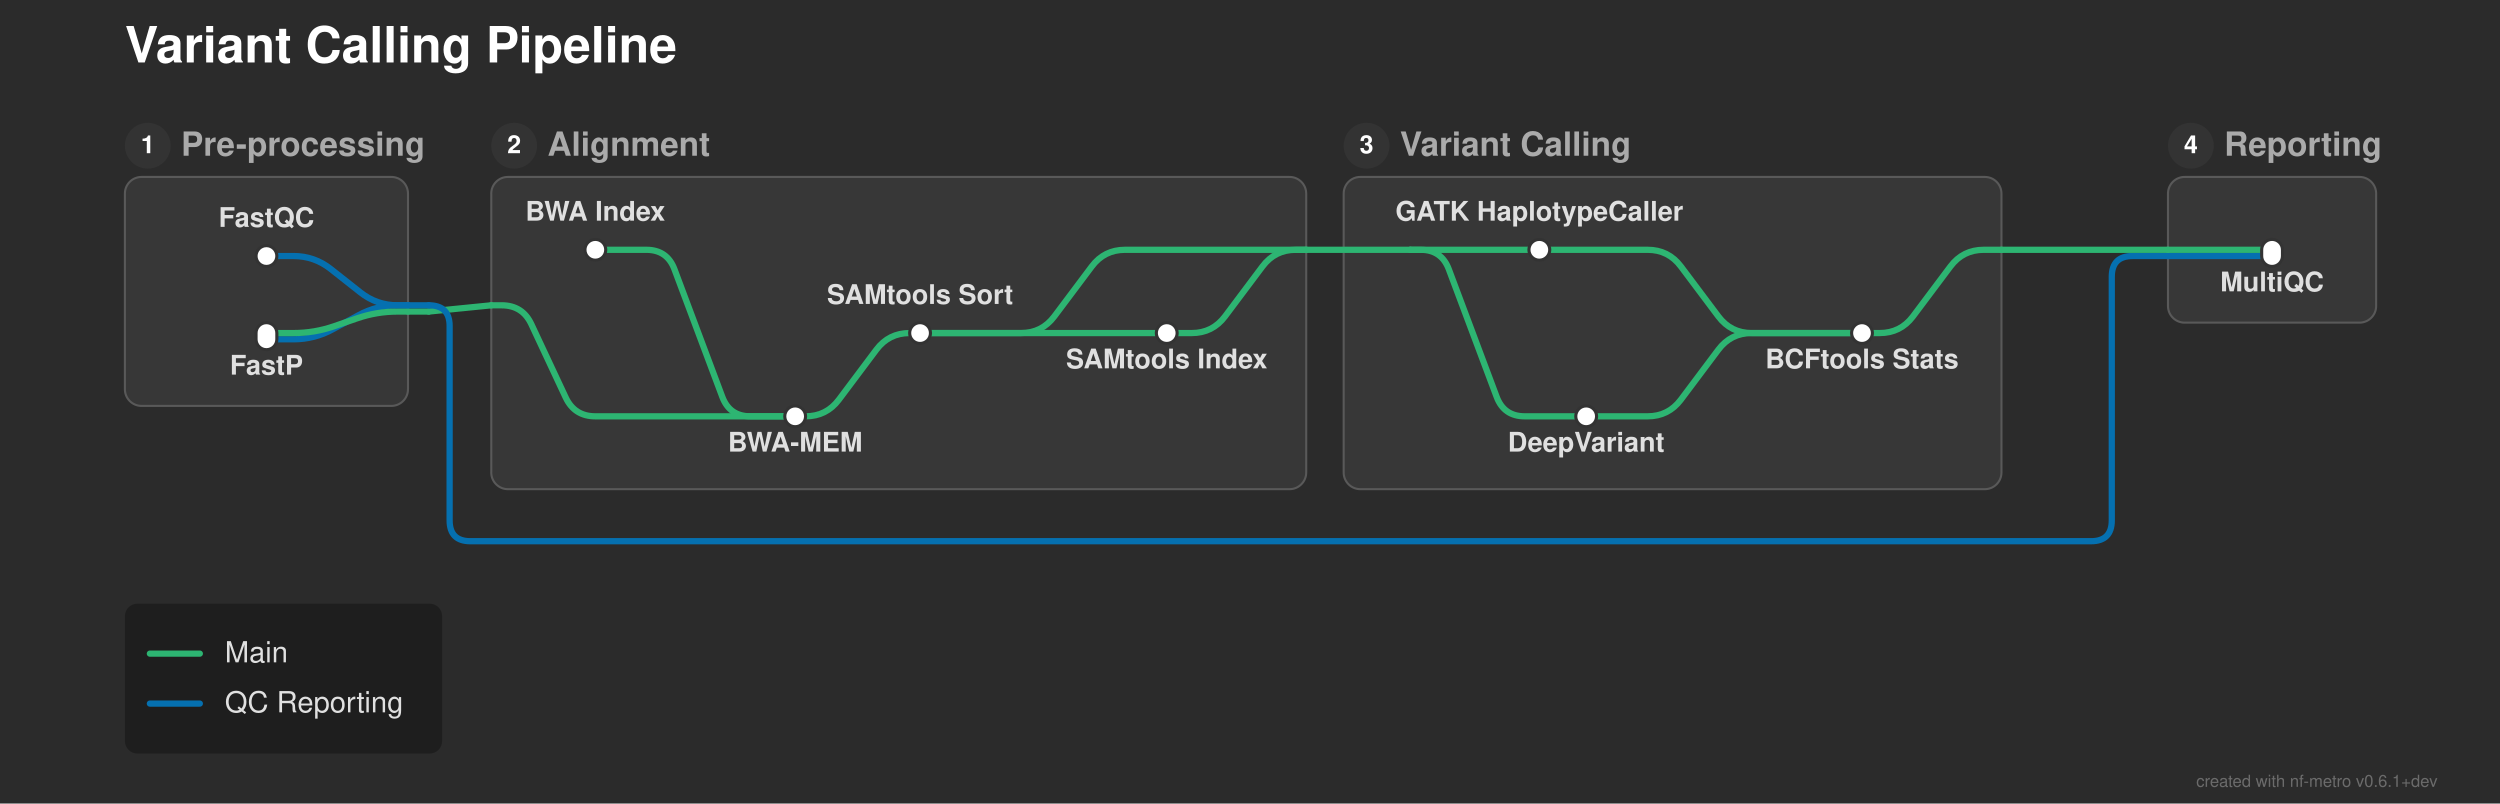
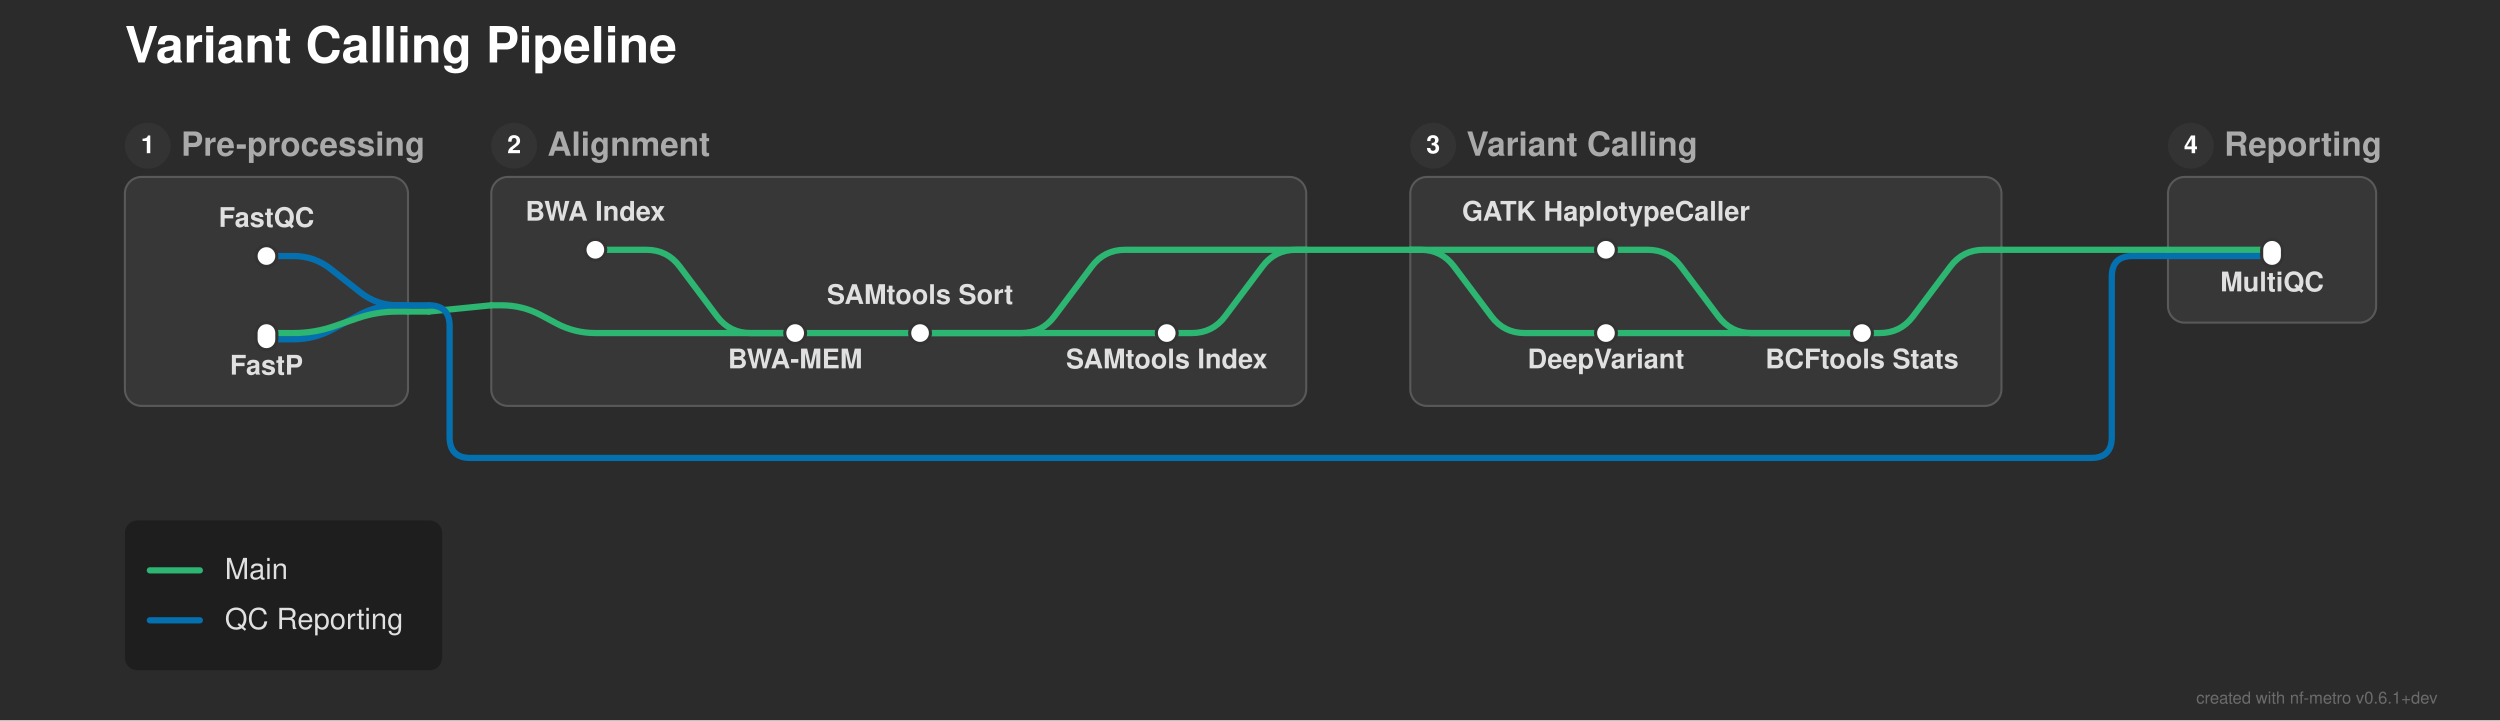
- <svg xmlns="http://www.w3.org/2000/svg" width="1201" height="386" viewBox="0 0 1201 386">
+ <svg xmlns="http://www.w3.org/2000/svg" width="1201" height="346" viewBox="0 0 1201 346">
  <defs>
</defs>
-   <rect x="0" y="0" width="1201" height="386" fill="#2b2b2b" />
+   <rect x="0" y="0" width="1201" height="346" fill="#2b2b2b" />
  <text x="60.0" y="30.0" font-size="24.0" fill="#ffffff" font-family="'Helvetica Neue', Helvetica, Arial, sans-serif" font-weight="bold" class="nf-metro-title">Variant Calling Pipeline</text>
  <rect x="60.0" y="85.0" width="136.0" height="110.0" rx="8" ry="8" fill="#373737" stroke="#595959" stroke-width="1.0" />
  <circle cx="71.0" cy="70.0" r="11" fill="#333333" class="nf-metro-section-num-circle" />
  <text x="71.0" y="70.0" font-size="12" fill="#ffffff" font-family="'Helvetica Neue', Helvetica, Arial, sans-serif" font-weight="bold" text-anchor="middle" dy="0.3em">1</text>
  <text x="87.0" y="70.0" font-size="16.0" fill="#aaaaaa" font-family="'Helvetica Neue', Helvetica, Arial, sans-serif" font-weight="bold" dy="0.3em" class="nf-metro-section-label">Pre-processing</text>
-   <rect x="236.0" y="85.0" width="391.5" height="150.0" rx="8" ry="8" fill="#373737" stroke="#595959" stroke-width="1.0" />
+   <rect x="236.0" y="85.0" width="391.5" height="110.0" rx="8" ry="8" fill="#373737" stroke="#595959" stroke-width="1.0" />
  <circle cx="247.0" cy="70.0" r="11" fill="#333333" class="nf-metro-section-num-circle" />
  <text x="247.0" y="70.0" font-size="12" fill="#ffffff" font-family="'Helvetica Neue', Helvetica, Arial, sans-serif" font-weight="bold" text-anchor="middle" dy="0.3em">2</text>
  <text x="263.0" y="70.0" font-size="16.0" fill="#aaaaaa" font-family="'Helvetica Neue', Helvetica, Arial, sans-serif" font-weight="bold" dy="0.3em" class="nf-metro-section-label">Alignment</text>
-   <rect x="645.5" y="85.0" width="316.0" height="150.0" rx="8" ry="8" fill="#373737" stroke="#595959" stroke-width="1.0" />
-   <circle cx="656.5" cy="70.0" r="11" fill="#333333" class="nf-metro-section-num-circle" />
-   <text x="656.5" y="70.0" font-size="12" fill="#ffffff" font-family="'Helvetica Neue', Helvetica, Arial, sans-serif" font-weight="bold" text-anchor="middle" dy="0.3em">3</text>
-   <text x="672.5" y="70.0" font-size="16.0" fill="#aaaaaa" font-family="'Helvetica Neue', Helvetica, Arial, sans-serif" font-weight="bold" dy="0.3em" class="nf-metro-section-label">Variant Calling</text>
+   <rect x="677.5" y="85.0" width="284.0" height="110.0" rx="8" ry="8" fill="#373737" stroke="#595959" stroke-width="1.0" />
+   <circle cx="688.5" cy="70.0" r="11" fill="#333333" class="nf-metro-section-num-circle" />
+   <text x="688.5" y="70.0" font-size="12" fill="#ffffff" font-family="'Helvetica Neue', Helvetica, Arial, sans-serif" font-weight="bold" text-anchor="middle" dy="0.3em">3</text>
+   <text x="704.5" y="70.0" font-size="16.0" fill="#aaaaaa" font-family="'Helvetica Neue', Helvetica, Arial, sans-serif" font-weight="bold" dy="0.3em" class="nf-metro-section-label">Variant Calling</text>
  <rect x="1041.5" y="85.0" width="100.0" height="70.0" rx="8" ry="8" fill="#373737" stroke="#595959" stroke-width="1.0" />
  <circle cx="1052.5" cy="70.0" r="11" fill="#333333" class="nf-metro-section-num-circle" />
  <text x="1052.5" y="70.0" font-size="12" fill="#ffffff" font-family="'Helvetica Neue', Helvetica, Arial, sans-serif" font-weight="bold" text-anchor="middle" dy="0.3em">4</text>
  <text x="1068.5" y="70.0" font-size="16.0" fill="#aaaaaa" font-family="'Helvetica Neue', Helvetica, Arial, sans-serif" font-weight="bold" dy="0.3em" class="nf-metro-section-label">Reporting</text>
-   <path d="M382.0,200.0 L387.0,200.0 Q397.0,200.0,403.0,192.0 L421.0,168.0 Q427.0,160.0,437.0,160.0 L442.0,160.0" stroke="#2db572" stroke-width="3.0" fill="none" stroke-linecap="round" stroke-linejoin="round" />
-   <path d="M762.0,200.0 L791.5,200.0 Q801.5,200.0,807.5,192.0 L825.5,168.0 Q831.5,160.0,841.5,160.0 L894.5,160.0" stroke="#2db572" stroke-width="3.0" fill="none" stroke-linecap="round" stroke-linejoin="round" />
  <path d="M128.0,163.0 L141.0,163.0 Q151.0,163.0,159.783,158.218 L172.217,151.448 Q181.0,146.667,191.0,146.667 L196.0,146.667" stroke="#0570b0" stroke-width="3.0" fill="none" stroke-linecap="round" stroke-linejoin="round" />
+   <path d="M382.0,160.0 L442.0,160.0" stroke="#2db572" stroke-width="3.0" stroke-linecap="round" />
  <path d="M442.0,160.0 L560.5,160.0" stroke="#2db572" stroke-width="3.0" stroke-linecap="round" />
+   <path d="M771.5,160.0 L894.5,160.0" stroke="#2db572" stroke-width="3.0" stroke-linecap="round" />
  <path d="M128.0,160.0 L141.0,160.0 Q151.0,160.0,160.455,156.743 L171.545,152.923 Q181.0,149.667,191.0,149.667 L196.0,149.667" stroke="#2db572" stroke-width="3.0" fill="none" stroke-linecap="round" stroke-linejoin="round" />
  <path d="M442.0,160.0 L490.5,160.0 Q500.5,160.0,506.5,152.0 L524.5,128.0 Q530.5,120.0,540.5,120.0 L627.5,120.0" stroke="#2db572" stroke-width="3.0" fill="none" stroke-linecap="round" stroke-linejoin="round" />
  <path d="M560.5,160.0 L572.5,160.0 Q582.5,160.0,588.5,152.0 L606.5,128.0 Q612.5,120.0,622.5,120.0 L627.5,120.0" stroke="#2db572" stroke-width="3.0" fill="none" stroke-linecap="round" stroke-linejoin="round" />
  <path d="M894.5,160.0 L903.0,160.0 Q913.0,160.0,919.0,152.0 L937.0,128.0 Q943.0,120.0,953.0,120.0 L961.5,120.0" stroke="#2db572" stroke-width="3.0" fill="none" stroke-linecap="round" stroke-linejoin="round" />
  <path d="M196.0,149.667 L206.0,149.667" stroke="#2db572" stroke-width="3.0" stroke-linecap="round" />
  <path d="M206.0,149.667 L236.0,146.667" stroke="#2db572" stroke-width="3.0" stroke-linecap="round" />
-   <path d="M236.0,146.667 L241.0,146.667 Q251.0,146.667,255.244,155.721 L271.756,190.945 Q276.0,200.0,286.0,200.0 L382.0,200.0" stroke="#2db572" stroke-width="3.0" fill="none" stroke-linecap="round" stroke-linejoin="round" />
+   <path d="M236.0,146.667 L241.0,146.667 Q251.0,146.667,259.824,151.373 L267.176,155.294 Q276.0,160.0,286.0,160.0 L382.0,160.0" stroke="#2db572" stroke-width="3.0" fill="none" stroke-linecap="round" stroke-linejoin="round" />
  <path d="M196.0,146.667 L206.0,146.667" stroke="#0570b0" stroke-width="3.0" stroke-linecap="round" />
-   <path d="M206.0,146.667 L206.0,146.667 Q216.0,146.667,216.0,156.667 L216.0,250.0 Q216.0,260.0,226.0,260.0 L1004.5,260.0 Q1014.5,260.0,1014.5,250.0 L1014.5,133.0 Q1014.5,123.0,1024.5,123.0 L1041.5,123.0" stroke="#0570b0" stroke-width="3.0" fill="none" stroke-linecap="round" stroke-linejoin="round" />
+   <path d="M206.0,146.667 L206.0,146.667 Q216.0,146.667,216.0,156.667 L216.0,210.0 Q216.0,220.0,226.0,220.0 L1004.5,220.0 Q1014.5,220.0,1014.5,210.0 L1014.5,133.0 Q1014.5,123.0,1024.5,123.0 L1041.5,123.0" stroke="#0570b0" stroke-width="3.0" fill="none" stroke-linecap="round" stroke-linejoin="round" />
  <path d="M128.0,123.0 L141.0,123.0 Q151.0,123.0,158.851,129.194 L173.149,140.473 Q181.0,146.667,191.0,146.667 L196.0,146.667" stroke="#0570b0" stroke-width="3.0" fill="none" stroke-linecap="round" stroke-linejoin="round" />
  <path d="M1041.5,123.0 L1091.5,123.0" stroke="#0570b0" stroke-width="3.0" stroke-linecap="round" />
-   <path d="M286.0,120.0 L310.5,120.0 Q320.5,120.0,324.011,129.363 L346.989,190.637 Q350.5,200.0,360.5,200.0 L382.0,200.0" stroke="#2db572" stroke-width="3.0" fill="none" stroke-linecap="round" stroke-linejoin="round" />
-   <path d="M739.5,120.0 L791.5,120.0 Q801.5,120.0,807.5,128.0 L825.5,152.0 Q831.5,160.0,841.5,160.0 L894.5,160.0" stroke="#2db572" stroke-width="3.0" fill="none" stroke-linecap="round" stroke-linejoin="round" />
-   <path d="M677.5,120.0 L739.5,120.0" stroke="#2db572" stroke-width="3.0" stroke-linecap="round" />
-   <path d="M677.5,120.0 L682.5,120.0 Q692.5,120.0,696.011,129.363 L718.989,190.637 Q722.5,200.0,732.5,200.0 L762.0,200.0" stroke="#2db572" stroke-width="3.0" fill="none" stroke-linecap="round" stroke-linejoin="round" />
+   <path d="M286.0,120.0 L310.5,120.0 Q320.5,120.0,326.5,128.0 L344.5,152.0 Q350.5,160.0,360.5,160.0 L382.0,160.0" stroke="#2db572" stroke-width="3.0" fill="none" stroke-linecap="round" stroke-linejoin="round" />
+   <path d="M771.5,120.0 L791.5,120.0 Q801.5,120.0,807.5,128.0 L825.5,152.0 Q831.5,160.0,841.5,160.0 L894.5,160.0" stroke="#2db572" stroke-width="3.0" fill="none" stroke-linecap="round" stroke-linejoin="round" />
+   <path d="M677.5,120.0 L771.5,120.0" stroke="#2db572" stroke-width="3.0" stroke-linecap="round" />
+   <path d="M677.5,120.0 L682.5,120.0 Q692.5,120.0,698.5,128.0 L716.5,152.0 Q722.5,160.0,732.5,160.0 L771.5,160.0" stroke="#2db572" stroke-width="3.0" fill="none" stroke-linecap="round" stroke-linejoin="round" />
  <path d="M1041.5,120.0 L1091.5,120.0" stroke="#2db572" stroke-width="3.0" stroke-linecap="round" />
  <path d="M627.5,120.0 L677.5,120.0" stroke="#2db572" stroke-width="3.0" stroke-linecap="round" />
  <path d="M961.5,120.0 L1041.5,120.0" stroke="#2db572" stroke-width="3.0" stroke-linecap="round" />
  <rect x="123.0" y="118.0" width="10.0" height="10.0" rx="5.0" ry="5.0" fill="#ffffff" stroke="#333333" stroke-width="1.5" />
  <rect x="123.0" y="155.0" width="10.0" height="13.0" rx="5.0" ry="5.0" fill="#ffffff" stroke="#333333" stroke-width="1.5" />
  <rect x="281.0" y="115.0" width="10.0" height="10.0" rx="5.0" ry="5.0" fill="#ffffff" stroke="#333333" stroke-width="1.5" />
-   <rect x="377.0" y="195.0" width="10.0" height="10.0" rx="5.0" ry="5.0" fill="#ffffff" stroke="#333333" stroke-width="1.5" />
+   <rect x="377.0" y="155.0" width="10.0" height="10.0" rx="5.0" ry="5.0" fill="#ffffff" stroke="#333333" stroke-width="1.5" />
  <rect x="437.0" y="155.0" width="10.0" height="10.0" rx="5.0" ry="5.0" fill="#ffffff" stroke="#333333" stroke-width="1.5" />
  <rect x="555.5" y="155.0" width="10.0" height="10.0" rx="5.0" ry="5.0" fill="#ffffff" stroke="#333333" stroke-width="1.5" />
-   <rect x="734.5" y="115.0" width="10.0" height="10.0" rx="5.0" ry="5.0" fill="#ffffff" stroke="#333333" stroke-width="1.5" />
-   <rect x="757.0" y="195.0" width="10.0" height="10.0" rx="5.0" ry="5.0" fill="#ffffff" stroke="#333333" stroke-width="1.5" />
+   <rect x="766.5" y="115.0" width="10.0" height="10.0" rx="5.0" ry="5.0" fill="#ffffff" stroke="#333333" stroke-width="1.5" />
+   <rect x="766.5" y="155.0" width="10.0" height="10.0" rx="5.0" ry="5.0" fill="#ffffff" stroke="#333333" stroke-width="1.5" />
  <rect x="889.5" y="155.0" width="10.0" height="10.0" rx="5.0" ry="5.0" fill="#ffffff" stroke="#333333" stroke-width="1.5" />
  <rect x="1086.5" y="115.0" width="10.0" height="13.0" rx="5.0" ry="5.0" fill="#ffffff" stroke="#333333" stroke-width="1.5" />
  <text x="286.0" y="106.0" font-size="13.0" fill="#e0e0e0" font-family="'Helvetica Neue', Helvetica, Arial, sans-serif" font-weight="bold" text-anchor="middle" dominant-baseline="auto">BWA Index</text>
-   <text x="739.5" y="106.0" font-size="13.0" fill="#e0e0e0" font-family="'Helvetica Neue', Helvetica, Arial, sans-serif" font-weight="bold" text-anchor="middle" dominant-baseline="auto">GATK HaplotypeCaller</text>
-   <text x="762.0" y="211.0" font-size="13.0" fill="#e0e0e0" font-family="'Helvetica Neue', Helvetica, Arial, sans-serif" font-weight="bold" text-anchor="middle" dominant-baseline="hanging">DeepVariant</text>
+   <text x="771.5" y="106.0" font-size="13.0" fill="#e0e0e0" font-family="'Helvetica Neue', Helvetica, Arial, sans-serif" font-weight="bold" text-anchor="middle" dominant-baseline="auto">GATK HaplotypeCaller</text>
+   <text x="771.5" y="171.0" font-size="13.0" fill="#e0e0e0" font-family="'Helvetica Neue', Helvetica, Arial, sans-serif" font-weight="bold" text-anchor="middle" dominant-baseline="hanging">DeepVariant</text>
  <text x="128.0" y="109.0" font-size="13.0" fill="#e0e0e0" font-family="'Helvetica Neue', Helvetica, Arial, sans-serif" font-weight="bold" text-anchor="middle" dominant-baseline="auto">FastQC</text>
  <text x="1091.5" y="134.0" font-size="13.0" fill="#e0e0e0" font-family="'Helvetica Neue', Helvetica, Arial, sans-serif" font-weight="bold" text-anchor="middle" dominant-baseline="hanging">MultiQC</text>
  <text x="128.0" y="174.0" font-size="13.0" fill="#e0e0e0" font-family="'Helvetica Neue', Helvetica, Arial, sans-serif" font-weight="bold" text-anchor="middle" dominant-baseline="hanging">FastP</text>
  <text x="894.5" y="171.0" font-size="13.0" fill="#e0e0e0" font-family="'Helvetica Neue', Helvetica, Arial, sans-serif" font-weight="bold" text-anchor="middle" dominant-baseline="hanging">BCFtools Stats</text>
-   <text x="382.0" y="211.0" font-size="13.0" fill="#e0e0e0" font-family="'Helvetica Neue', Helvetica, Arial, sans-serif" font-weight="bold" text-anchor="middle" dominant-baseline="hanging">BWA-MEM</text>
+   <text x="382.0" y="171.0" font-size="13.0" fill="#e0e0e0" font-family="'Helvetica Neue', Helvetica, Arial, sans-serif" font-weight="bold" text-anchor="middle" dominant-baseline="hanging">BWA-MEM</text>
  <text x="442.0" y="146.0" font-size="13.0" fill="#e0e0e0" font-family="'Helvetica Neue', Helvetica, Arial, sans-serif" font-weight="bold" text-anchor="middle" dominant-baseline="auto">SAMtools Sort</text>
  <text x="560.5" y="171.0" font-size="13.0" fill="#e0e0e0" font-family="'Helvetica Neue', Helvetica, Arial, sans-serif" font-weight="bold" text-anchor="middle" dominant-baseline="hanging">SAMtools Index</text>
-   <rect x="60.0" y="290.0" width="152.4" height="72.0" rx="6" ry="6" fill="rgba(0, 0, 0, 0.3)" />
-   <path d="M72.0,314.0 L96.0,314.0" stroke="#2db572" stroke-width="3.0" stroke-linecap="round" />
-   <text x="108.0" y="314.0" font-size="14.0" fill="#e0e0e0" font-family="'Helvetica Neue', Helvetica, Arial, sans-serif" dy="0.3em">Main</text>
-   <path d="M72.0,338.0 L96.0,338.0" stroke="#0570b0" stroke-width="3.0" stroke-linecap="round" />
-   <text x="108.0" y="338.0" font-size="14.0" fill="#e0e0e0" font-family="'Helvetica Neue', Helvetica, Arial, sans-serif" dy="0.3em">QC Reporting</text>
-   <text x="1171.0" y="378.0" font-size="8" fill="rgba(150, 150, 150, 0.6)" font-family="'Helvetica Neue', Helvetica, Arial, sans-serif" text-anchor="end">created with nf-metro v0.6.1+dev</text>
+   <rect x="60.0" y="250.0" width="152.4" height="72.0" rx="6" ry="6" fill="rgba(0, 0, 0, 0.3)" />
+   <path d="M72.0,274.0 L96.0,274.0" stroke="#2db572" stroke-width="3.0" stroke-linecap="round" />
+   <text x="108.0" y="274.0" font-size="14.0" fill="#e0e0e0" font-family="'Helvetica Neue', Helvetica, Arial, sans-serif" dy="0.3em">Main</text>
+   <path d="M72.0,298.0 L96.0,298.0" stroke="#0570b0" stroke-width="3.0" stroke-linecap="round" />
+   <text x="108.0" y="298.0" font-size="14.0" fill="#e0e0e0" font-family="'Helvetica Neue', Helvetica, Arial, sans-serif" dy="0.3em">QC Reporting</text>
+   <text x="1171.0" y="338.0" font-size="8" fill="rgba(150, 150, 150, 0.6)" font-family="'Helvetica Neue', Helvetica, Arial, sans-serif" text-anchor="end">created with nf-metro v0.6.1+dev</text>
</svg>
